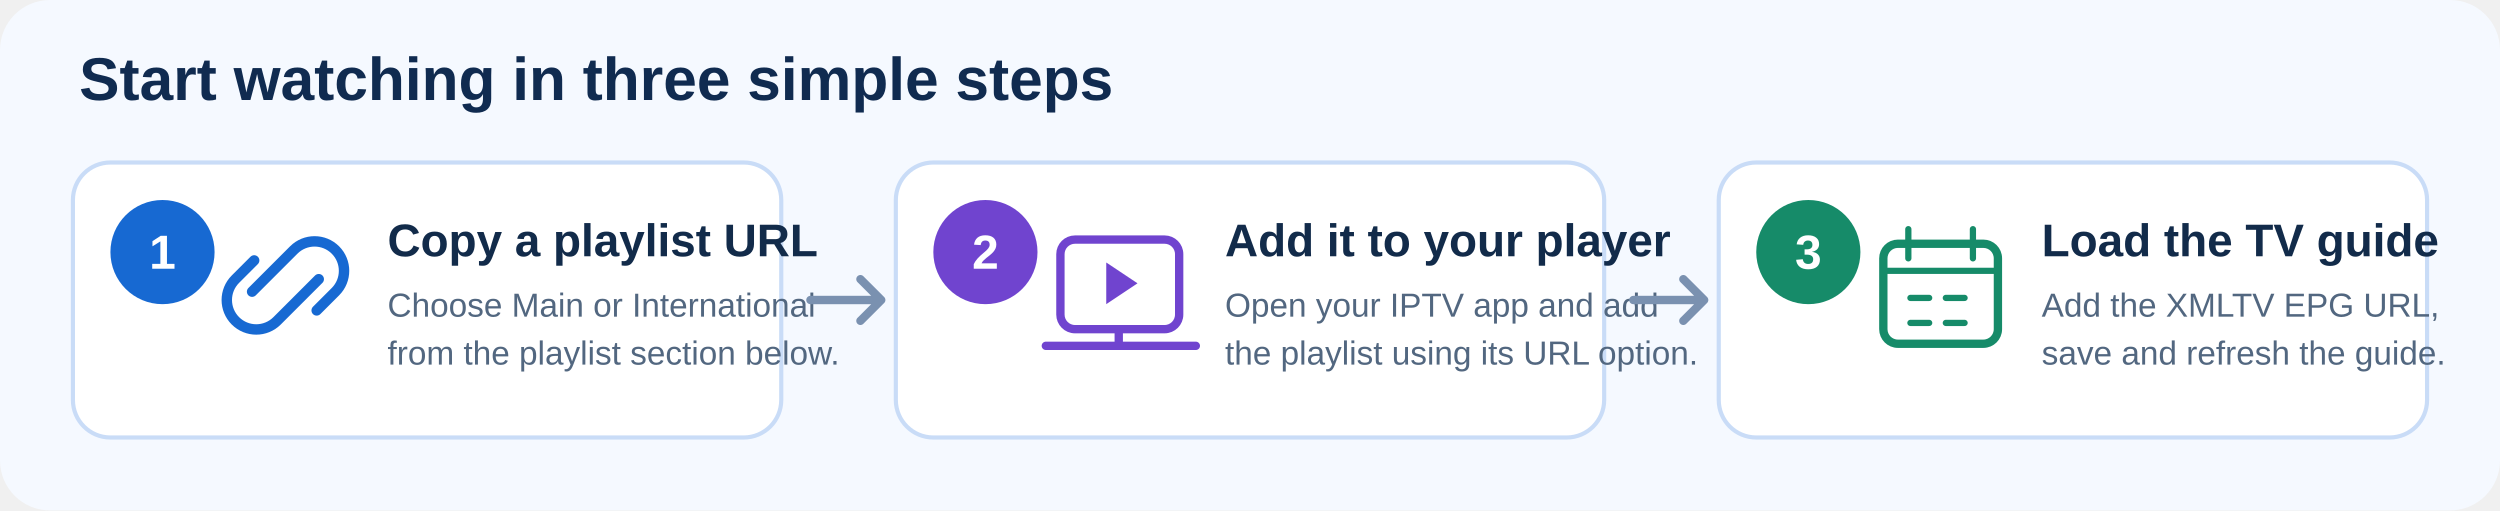
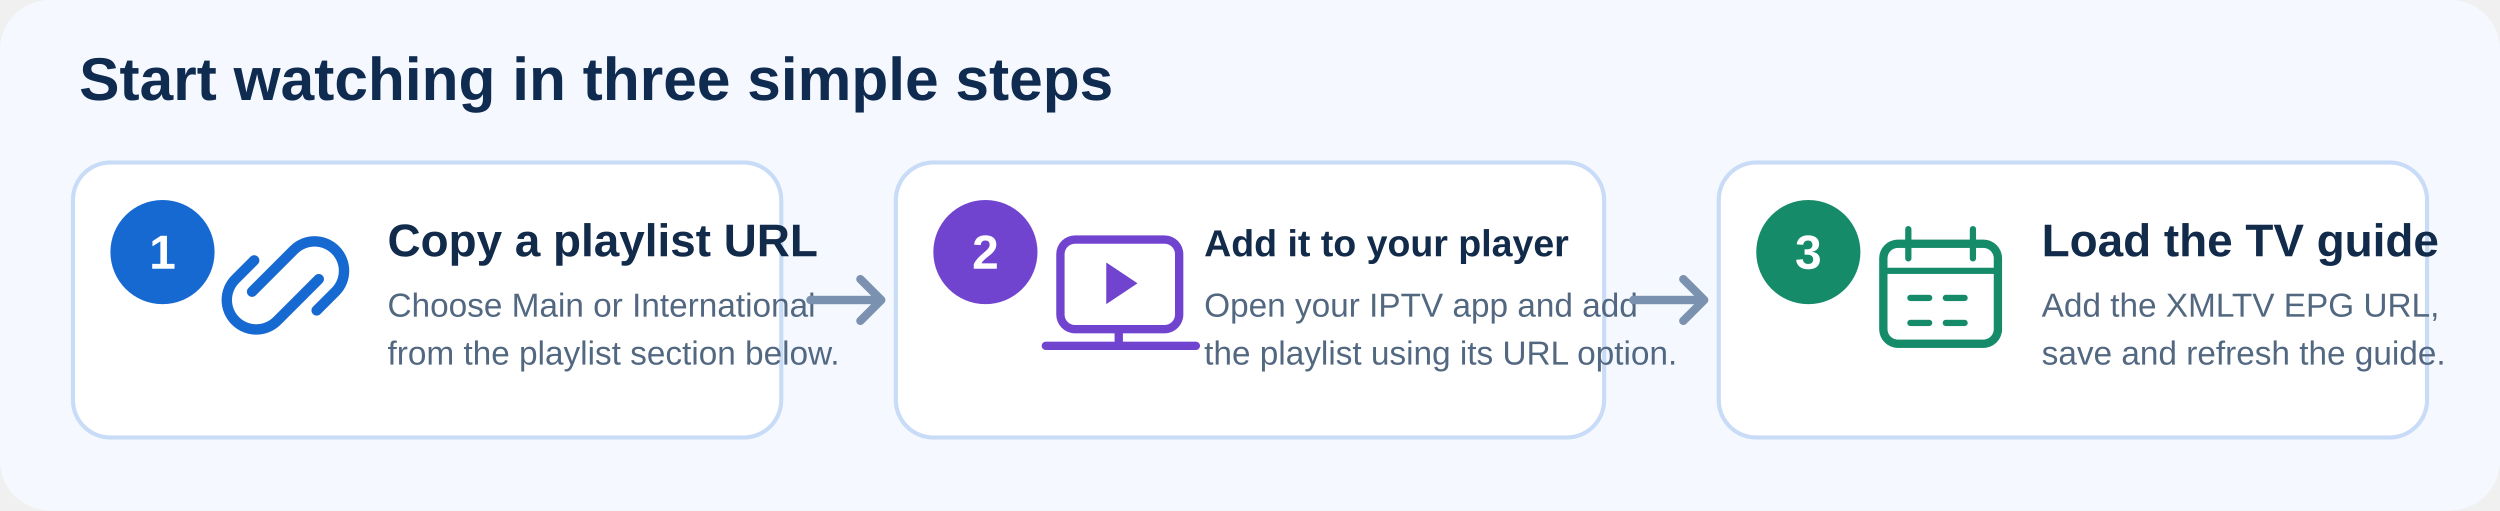
<svg xmlns="http://www.w3.org/2000/svg" width="1200" height="245" viewBox="0 0 1200 245" role="img" aria-labelledby="t">
  <rect width="1200" height="245" rx="24" fill="#f5f9ff" />
  <text x="38" y="48" font-family="Arial" font-size="29" font-weight="700" fill="#102b50">Start watching in three simple steps</text>
  <g font-family="Arial">
    <g transform="translate(35 78)">
      <rect width="340" height="132" rx="18" fill="#fff" stroke="#c9dcf7" stroke-width="2" />
      <circle cx="43" cy="43" r="25" fill="#1769d2" />
      <text x="43" y="51" text-anchor="middle" font-size="23" font-weight="700" fill="#fff">1</text>
      <path d="M86 62l20-20a14 14 0 0 1 20 20l-9 9M118 56L98 76a14 14 0 0 1-20-20l9-9" fill="none" stroke="#1769d2" stroke-width="5" stroke-linecap="round" />
      <text x="151" y="45" font-size="22" font-weight="700" fill="#122b4a">Copy a playlist URL</text>
      <text x="151" y="74" font-size="16" fill="#526780">Choose Main or International</text>
      <text x="151" y="97" font-size="16" fill="#526780">from the playlist section below.</text>
    </g>
    <path d="M389 144h34m-10-10l10 10-10 10" fill="none" stroke="#7a91b0" stroke-width="4" stroke-linecap="round" stroke-linejoin="round" />
    <g transform="translate(430 78)">
      <rect width="340" height="132" rx="18" fill="#fff" stroke="#c9dcf7" stroke-width="2" />
      <circle cx="43" cy="43" r="25" fill="#7044cf" />
      <text x="43" y="51" text-anchor="middle" font-size="23" font-weight="700" fill="#fff">2</text>
      <rect x="79" y="37" width="57" height="43" rx="7" fill="none" stroke="#7044cf" stroke-width="4" />
      <path d="M72 88h72M107 80v8" stroke="#7044cf" stroke-width="4" stroke-linecap="round" />
      <path d="M101 48l15 10-15 10z" fill="#7044cf" />
-       <text x="158" y="45" font-size="22" font-weight="700" fill="#122b4a">Add it to your player</text>
-       <text x="158" y="74" font-size="16" fill="#526780">Open your IPTV app and add</text>
-       <text x="158" y="97" font-size="16" fill="#526780">the playlist using its URL option.</text>
+       <text x="148" y="45" font-size="18" font-weight="700" fill="#122b4a">Add it to your player</text>
+       <text x="148" y="74" font-size="16" fill="#526780">Open your IPTV app and add</text>
+       <text x="148" y="97" font-size="16" fill="#526780">the playlist using its URL option.</text>
    </g>
    <path d="M784 144h34m-10-10l10 10-10 10" fill="none" stroke="#7a91b0" stroke-width="4" stroke-linecap="round" stroke-linejoin="round" />
    <g transform="translate(825 78)">
      <rect width="340" height="132" rx="18" fill="#fff" stroke="#c9dcf7" stroke-width="2" />
      <circle cx="43" cy="43" r="25" fill="#168b69" />
      <text x="43" y="51" text-anchor="middle" font-size="23" font-weight="700" fill="#fff">3</text>
      <rect x="79" y="39" width="55" height="48" rx="7" fill="none" stroke="#168b69" stroke-width="4" />
      <path d="M79 52h55M91 32v14M122 32v14M92 65h9m8 0h9m-26 12h9m8 0h9" stroke="#168b69" stroke-width="3" stroke-linecap="round" />
      <text x="155" y="45" font-size="22" font-weight="700" fill="#122b4a">Load the TV guide</text>
      <text x="155" y="74" font-size="16" fill="#526780">Add the XMLTV EPG URL,</text>
      <text x="155" y="97" font-size="16" fill="#526780">save and refresh the guide.</text>
    </g>
  </g>
</svg>
